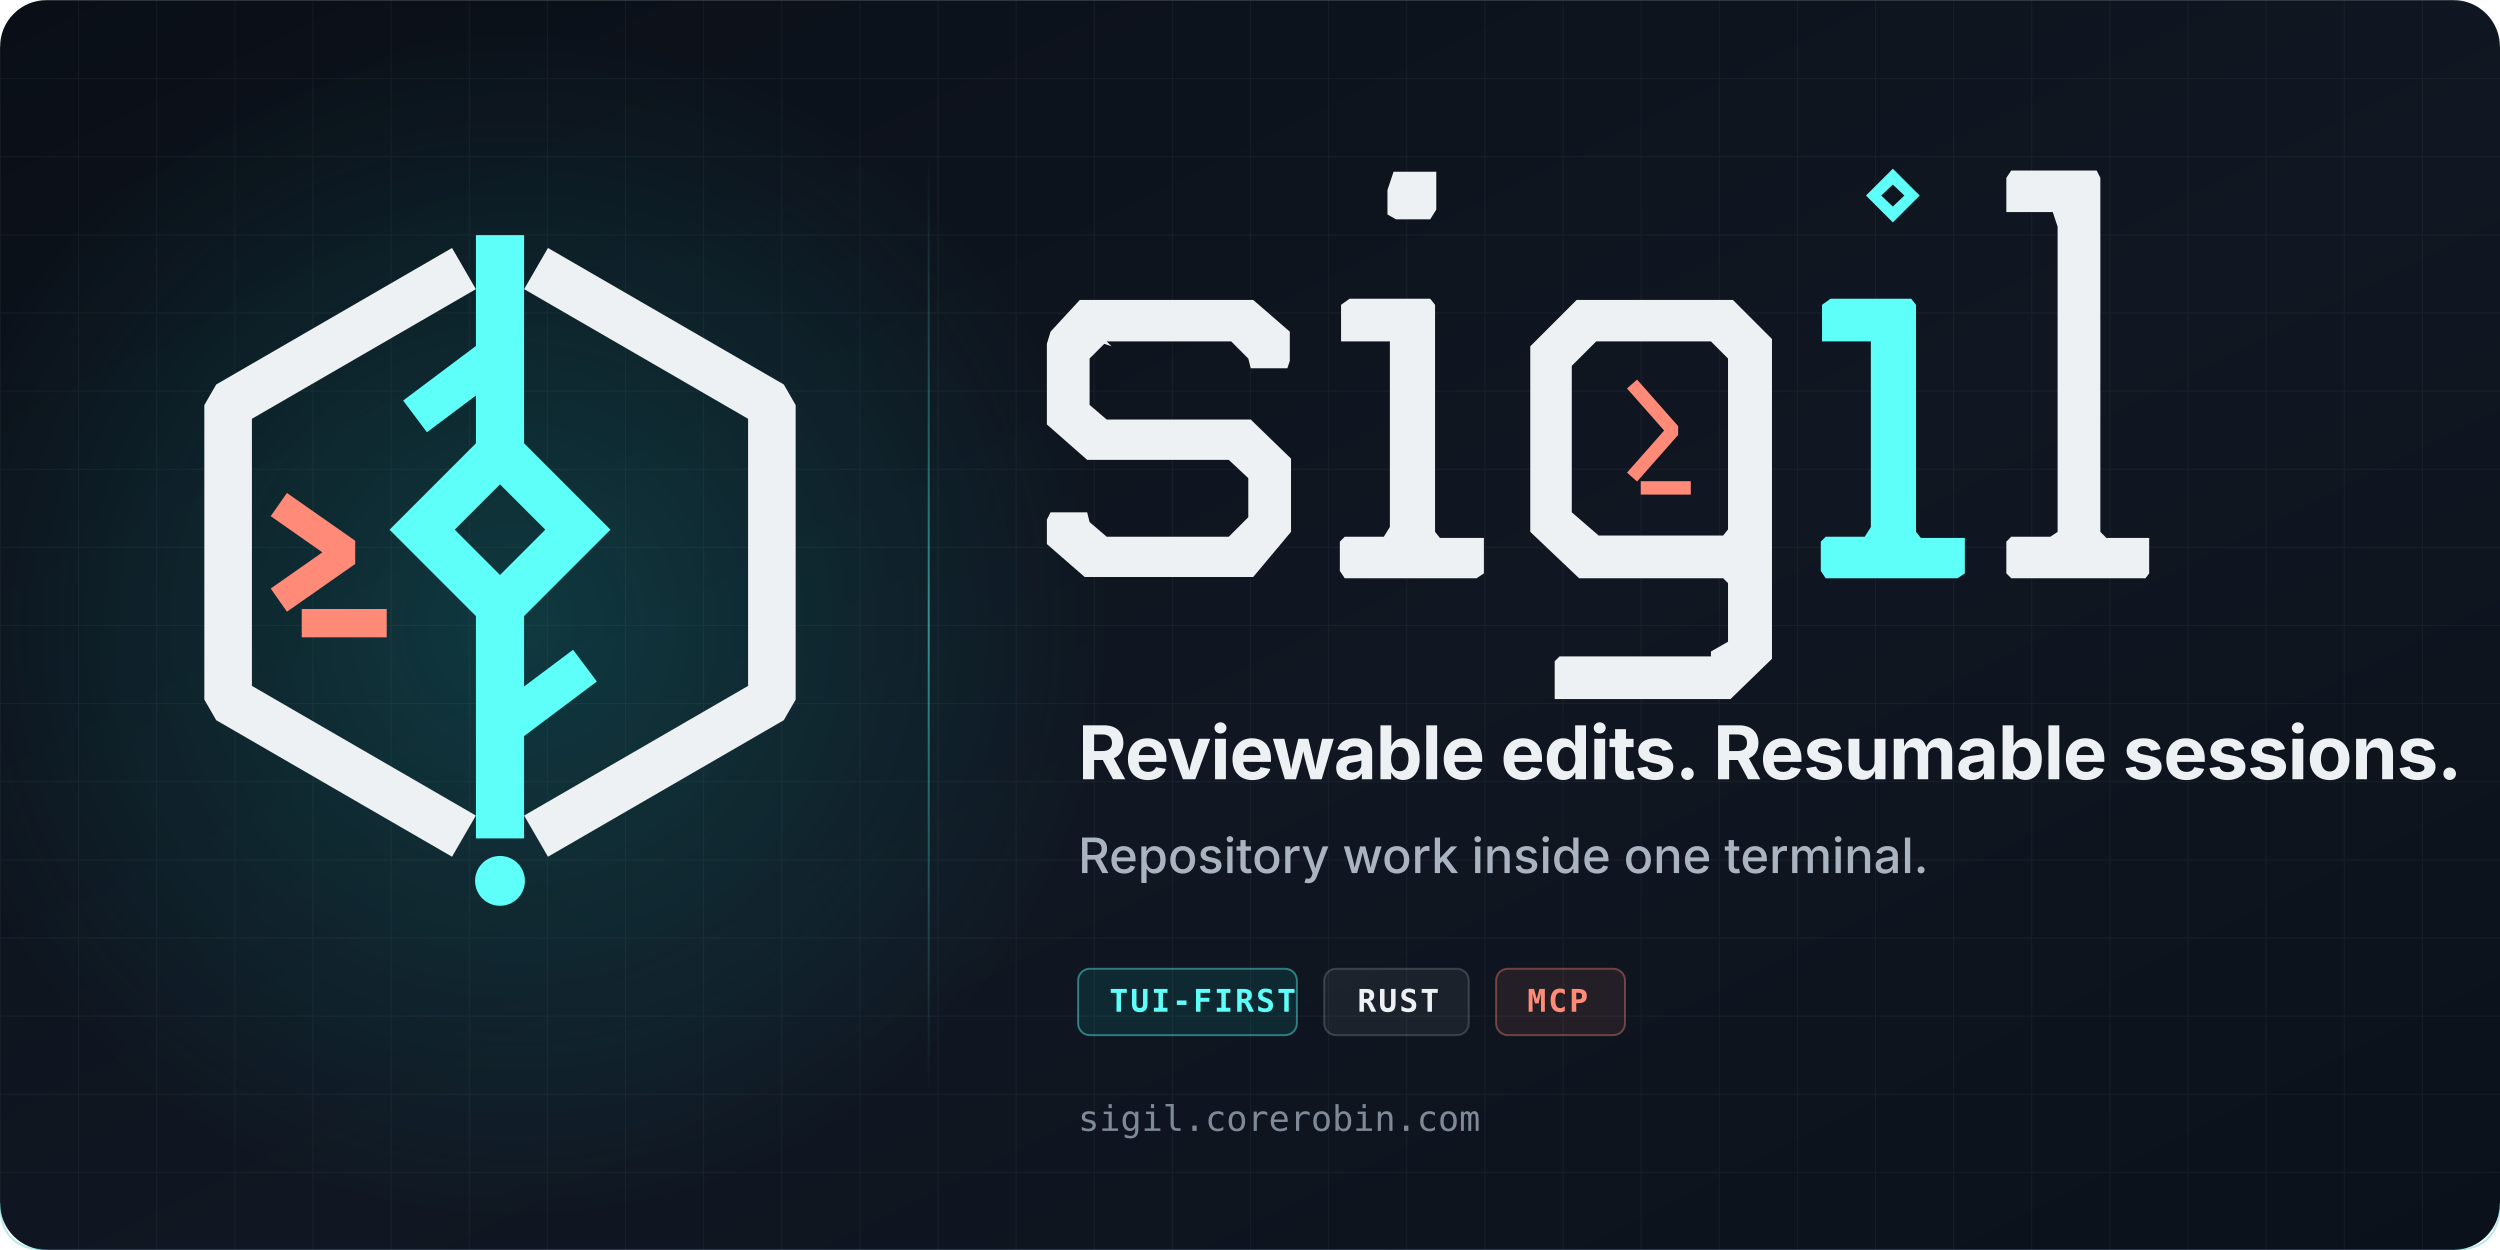
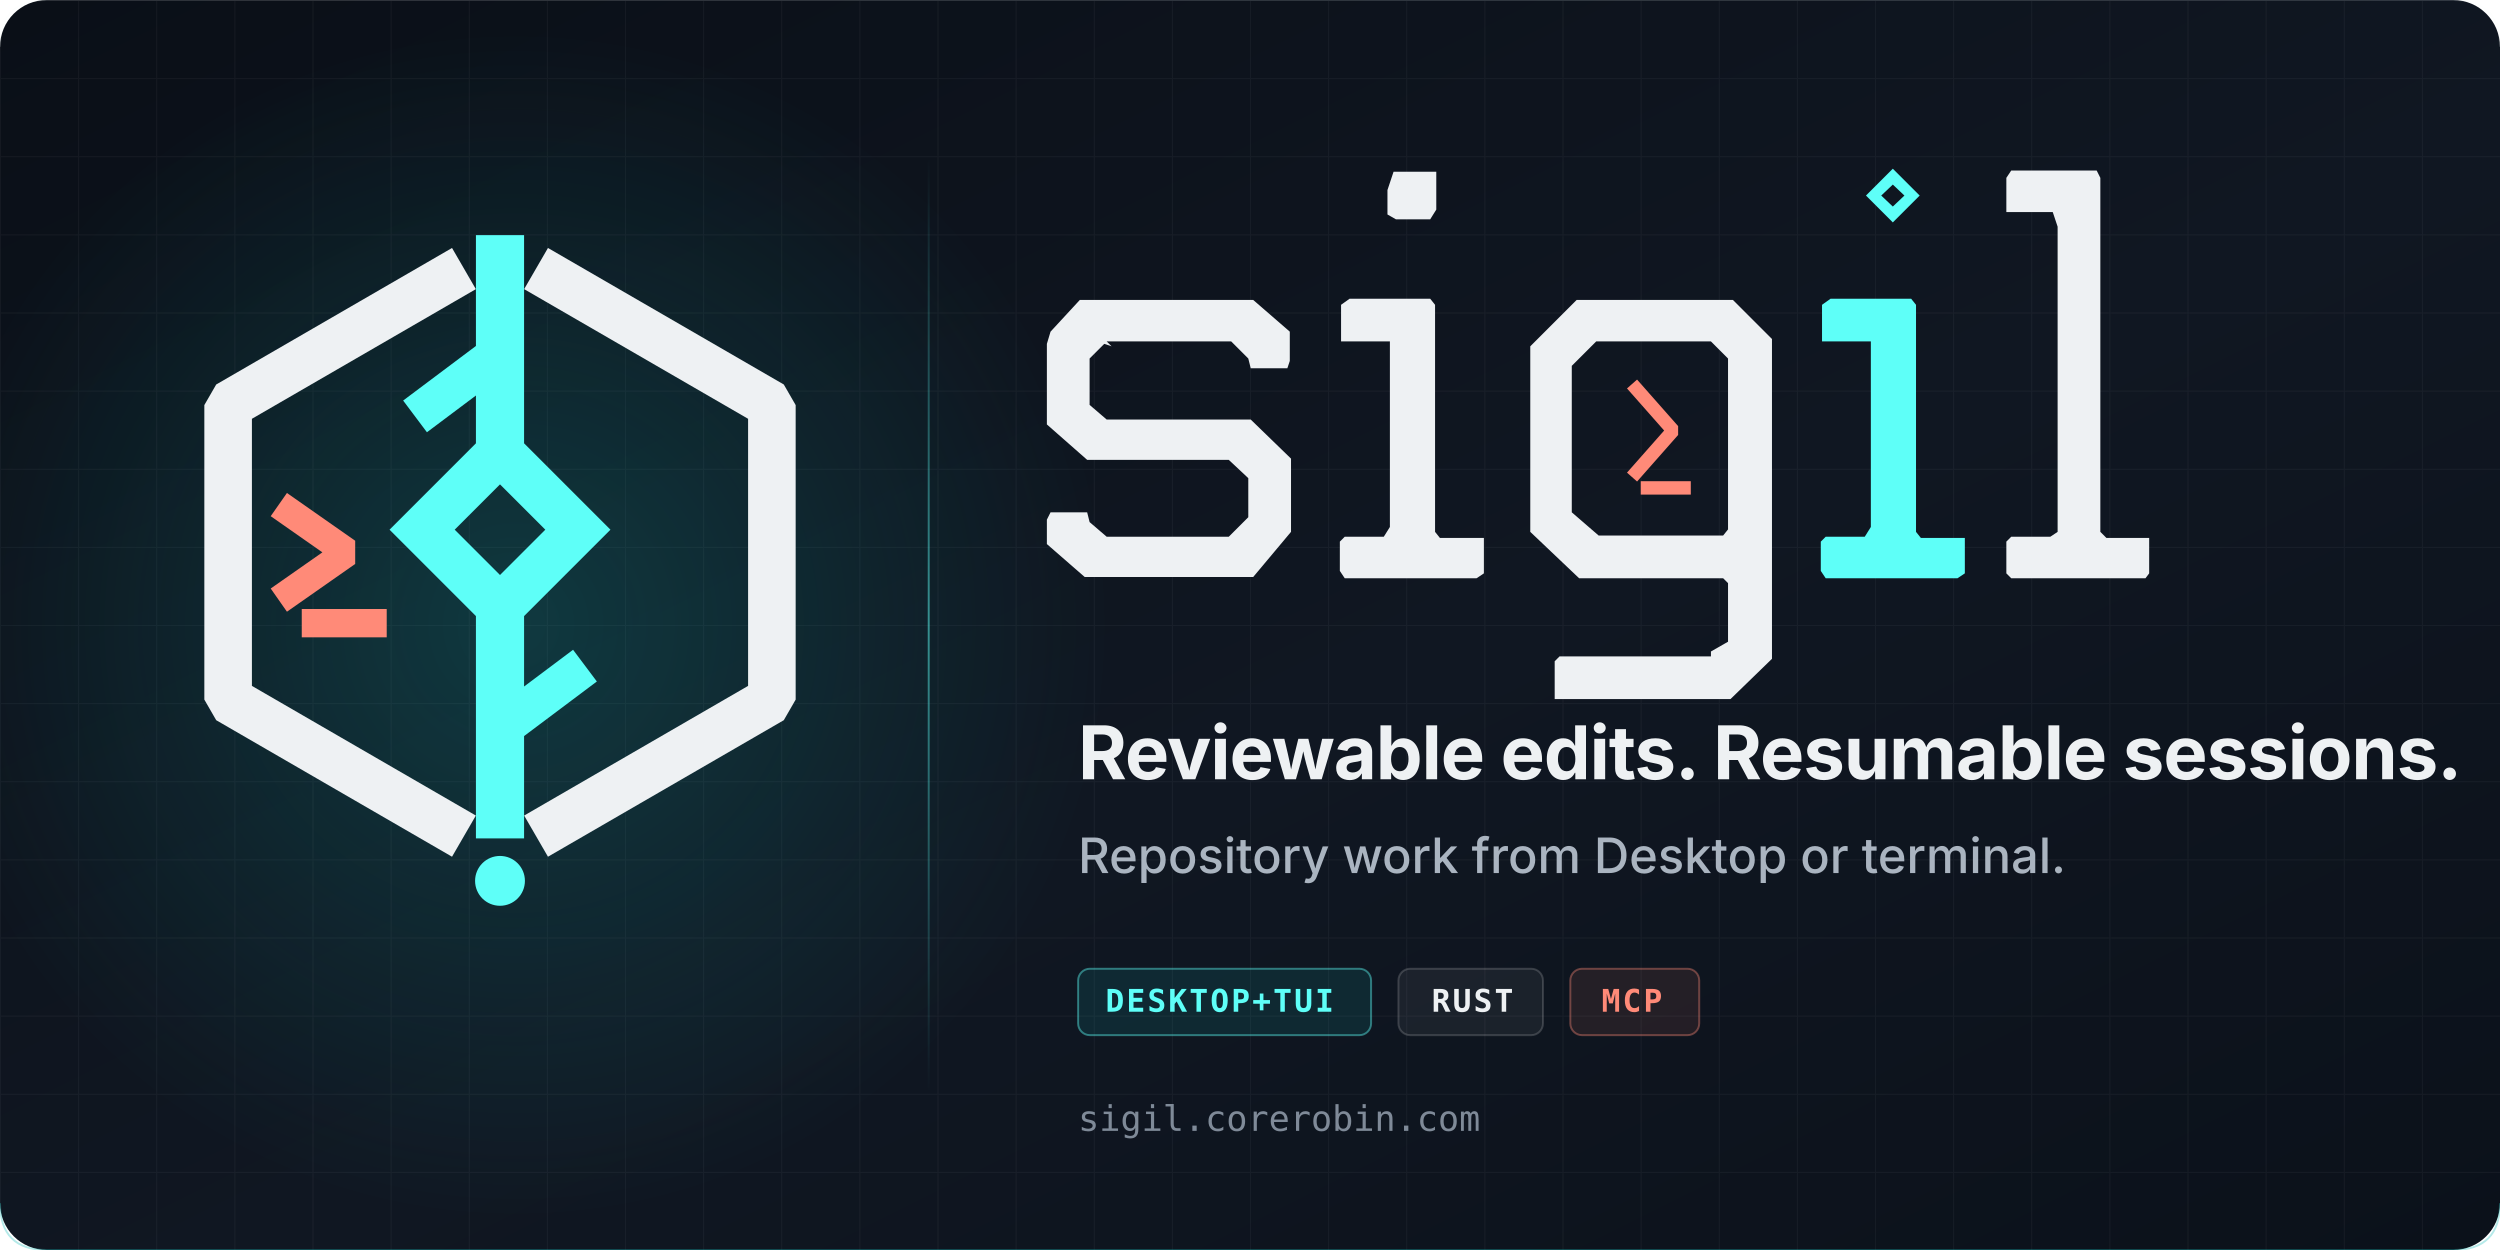
<svg xmlns="http://www.w3.org/2000/svg" width="1280" height="640" viewBox="0 0 1280 640" role="img" aria-labelledby="title description">
  <defs>
    <linearGradient id="background" x1="0" y1="0" x2="1" y2="1">
      <stop offset="0" stop-color="#0A0F17" />
      <stop offset="0.55" stop-color="#101722" />
      <stop offset="1" stop-color="#0B111A" />
    </linearGradient>
    <radialGradient id="cyan-halo" cx="0" cy="0" r="1" gradientUnits="userSpaceOnUse" gradientTransform="translate(264 320) rotate(90) scale(306)">
      <stop stop-color="#16BDB8" stop-opacity="0.22" />
      <stop offset="1" stop-color="#16BDB8" stop-opacity="0" />
    </radialGradient>
    <pattern id="grid" width="40" height="40" patternUnits="userSpaceOnUse">
      <path d="M40 0H0V40" fill="none" stroke="#EEF1F3" stroke-opacity="0.045" stroke-width="1" />
    </pattern>
    <linearGradient id="divider" x1="0" y1="0" x2="0" y2="1">
      <stop stop-color="#5EFFF8" stop-opacity="0" />
      <stop offset="0.5" stop-color="#5EFFF8" stop-opacity="0.5" />
      <stop offset="1" stop-color="#5EFFF8" stop-opacity="0" />
    </linearGradient>
  </defs>
  <rect width="1280" height="640" rx="24" fill="url(#background)" />
  <rect width="1280" height="640" rx="24" fill="url(#grid)" />
  <rect width="640" height="640" fill="url(#cyan-halo)" />
  <path d="M0 24Q0 0 24 0H1256Q1280 0 1280 24" fill="none" stroke="#EEF1F3" stroke-opacity="0.12" />
  <path d="M0 616Q0 640 24 640H1256Q1280 640 1280 616" fill="none" stroke="#16BDB8" stroke-opacity="0.32" />
  <g transform="translate(78 94) scale(0.8)">
    <g transform="translate(-9.5 4) scale(7.25)">
      <path d="M27 8L8 19V45L27 56M37 8L56 19V45L37 56" fill="none" stroke="#EEF1F3" stroke-width="4.2" stroke-linecap="square" stroke-linejoin="bevel" />
      <path d="M29.875 4H34.125V22.375H29.875ZM29.875 37.625H34.125V57.25H29.875ZM32 20.25L41.75 30L32 39.75L22.25 30ZM32 26L28 30L32 34L36 30ZM29.45 14.1L31.55 16.9L25.55 21.4L23.45 18.6ZM34.55 47.9L32.45 45.1L38.45 40.6L40.55 43.4ZM30 13.688V14.833L29.45 14.1ZM34 48.312V47.167L34.55 47.9Z" fill="#5EFFF8" fill-rule="nonzero" />
      <circle cx="32" cy="61" r="2.2" fill="#5EFFF8" />
      <path d="M13.5 28.5L18.5 32L13.5 35.5M15.75 38.25H20.75" fill="none" stroke="#FF8A78" stroke-width="2.5" stroke-linecap="square" stroke-linejoin="bevel" />
    </g>
  </g>
  <rect x="475" y="82" width="1" height="476" fill="url(#divider)" />
  <g transform="translate(536 82) scale(1.25)">
    <path d="M16.25 57.25L4.25 70.25L2.75 75.25V108.25L19.25 122.75H77.25L85.25 130.25V146.25L77.25 154.25H27.25L20.25 148.25L19.25 144.25H4.25L2.75 147.25V157.25L18.25 170.75H87.25L102.75 152.25V122.25L86.25 106.25H27.25L20.25 100.25V81.25L26.25 75.25L29.25 76.25L27.25 74.25H78.25L85.25 81.25L86.25 85.25H101.25L102.25 82.25V70.25L87.25 57.25H32.25Z" fill="#EEF1F3" transform="translate(-2.75)" />
    <path d="M153.25 56.75L149.75 59.25V74.25H169.75V150.25L167.25 154.25H151.25L149.25 156.25V168.25L151.25 171.25H205.25L208.25 169.25V154.75H190.25L188.25 152.25V59.25L186.25 56.75Z" fill="#EEF1F3" transform="translate(-29.25)" />
    <path d="M328.25 57.25H264.25L245.25 76.25V152.25L265.25 171.25H324.25L326.25 173.25V197.25L319.25 201.25V203.25H257.25L255.25 205.25V220.75H327.25L344.25 204.25V73.25L328.25 57.25ZM272.25 74.25H319.25L326.25 81.25V151.25L324.25 153.75H273.25L262.25 144.25V84.25L272.25 74.25Z" fill="#EEF1F3" fill-rule="evenodd" transform="translate(-47.25)" />
    <path d="M153.25 56.75L149.75 59.25V74.25H169.75V150.25L167.25 154.25H151.25L149.25 156.25V168.25L151.25 171.25H205.25L208.25 169.25V154.75H190.25L188.25 152.25V59.25L186.25 56.75Z" fill="#5EFFF8" transform="translate(167.75)" />
    <path d="M467.25 4.25L465.25 7.25V21.25H484.25L486.25 27.25V152.25L483.25 154.25H467.25L465.25 156.25V169.25L467.25 171.25H522.25L523.75 169.25V154.75H506.25L503.75 152.25V7.25L502.25 4.25Z" fill="#EEF1F3" transform="translate(-72.25)" />
    <path d="M171.25 4.75L168.75 12.25V22.25L172.25 24.25H186.25L188.75 20.25V4.75Z" fill="#EEF1F3" transform="translate(-29.25)" />
    <path d="M346.5 3.5L357.5 14.5L346.5 25.5L335.5 14.5ZM346.5 10L341.75 14.5L346.5 19L351.25 14.5Z" fill="#5EFFF8" fill-rule="nonzero" />
    <path d="M241.5 93.75L256.5 110.75L241.5 127.75M246 134.25H261" fill="none" stroke="#FF8A78" stroke-width="5.5" stroke-linecap="square" stroke-linejoin="bevel" />
  </g>
  <text x="552" y="399" fill="#EEF1F3" font-family="Inter, ui-sans-serif, -apple-system, BlinkMacSystemFont, Segoe UI, sans-serif" font-size="38" font-weight="650" letter-spacing="-0.5">
    Reviewable edits. Resumable sessions.
  </text>
  <text x="552" y="447" fill="#AAB4C0" font-family="Inter, ui-sans-serif, -apple-system, BlinkMacSystemFont, Segoe UI, sans-serif" font-size="25" font-weight="450">
-     Repository work inside one terminal.
+     Repository work from Desktop or terminal.
  </text>
  <g transform="translate(552 496)" font-family="SFMono-Regular, ui-monospace, Menlo, Consolas, monospace" font-size="16" font-weight="700" letter-spacing="1.1">
-     <rect width="112" height="34" rx="6" fill="#16BDB8" fill-opacity="0.12" stroke="#5EFFF8" stroke-opacity="0.42" />
-     <text x="16" y="22" fill="#5EFFF8">TUI-FIRST</text>
-     <rect x="126" width="74" height="34" rx="6" fill="#EEF1F3" fill-opacity="0.06" stroke="#EEF1F3" stroke-opacity="0.18" />
-     <text x="143" y="22" fill="#EEF1F3">RUST</text>
-     <rect x="214" width="66" height="34" rx="6" fill="#FF8A78" fill-opacity="0.09" stroke="#FF8A78" stroke-opacity="0.38" />
-     <text x="230" y="22" fill="#FF8A78">MCP</text>
+     <rect width="150" height="34" rx="6" fill="#16BDB8" fill-opacity="0.12" stroke="#5EFFF8" stroke-opacity="0.42" />
+     <text x="14" y="22" fill="#5EFFF8">DESKTOP+TUI</text>
+     <rect x="164" width="74" height="34" rx="6" fill="#EEF1F3" fill-opacity="0.06" stroke="#EEF1F3" stroke-opacity="0.18" />
+     <text x="181" y="22" fill="#EEF1F3">RUST</text>
+     <rect x="252" width="66" height="34" rx="6" fill="#FF8A78" fill-opacity="0.09" stroke="#FF8A78" stroke-opacity="0.38" />
+     <text x="268" y="22" fill="#FF8A78">MCP</text>
  </g>
  <text x="552" y="579" fill="#7F8A98" font-family="SFMono-Regular, ui-monospace, Menlo, Consolas, monospace" font-size="18">
    sigil.corerobin.com
  </text>
</svg>
